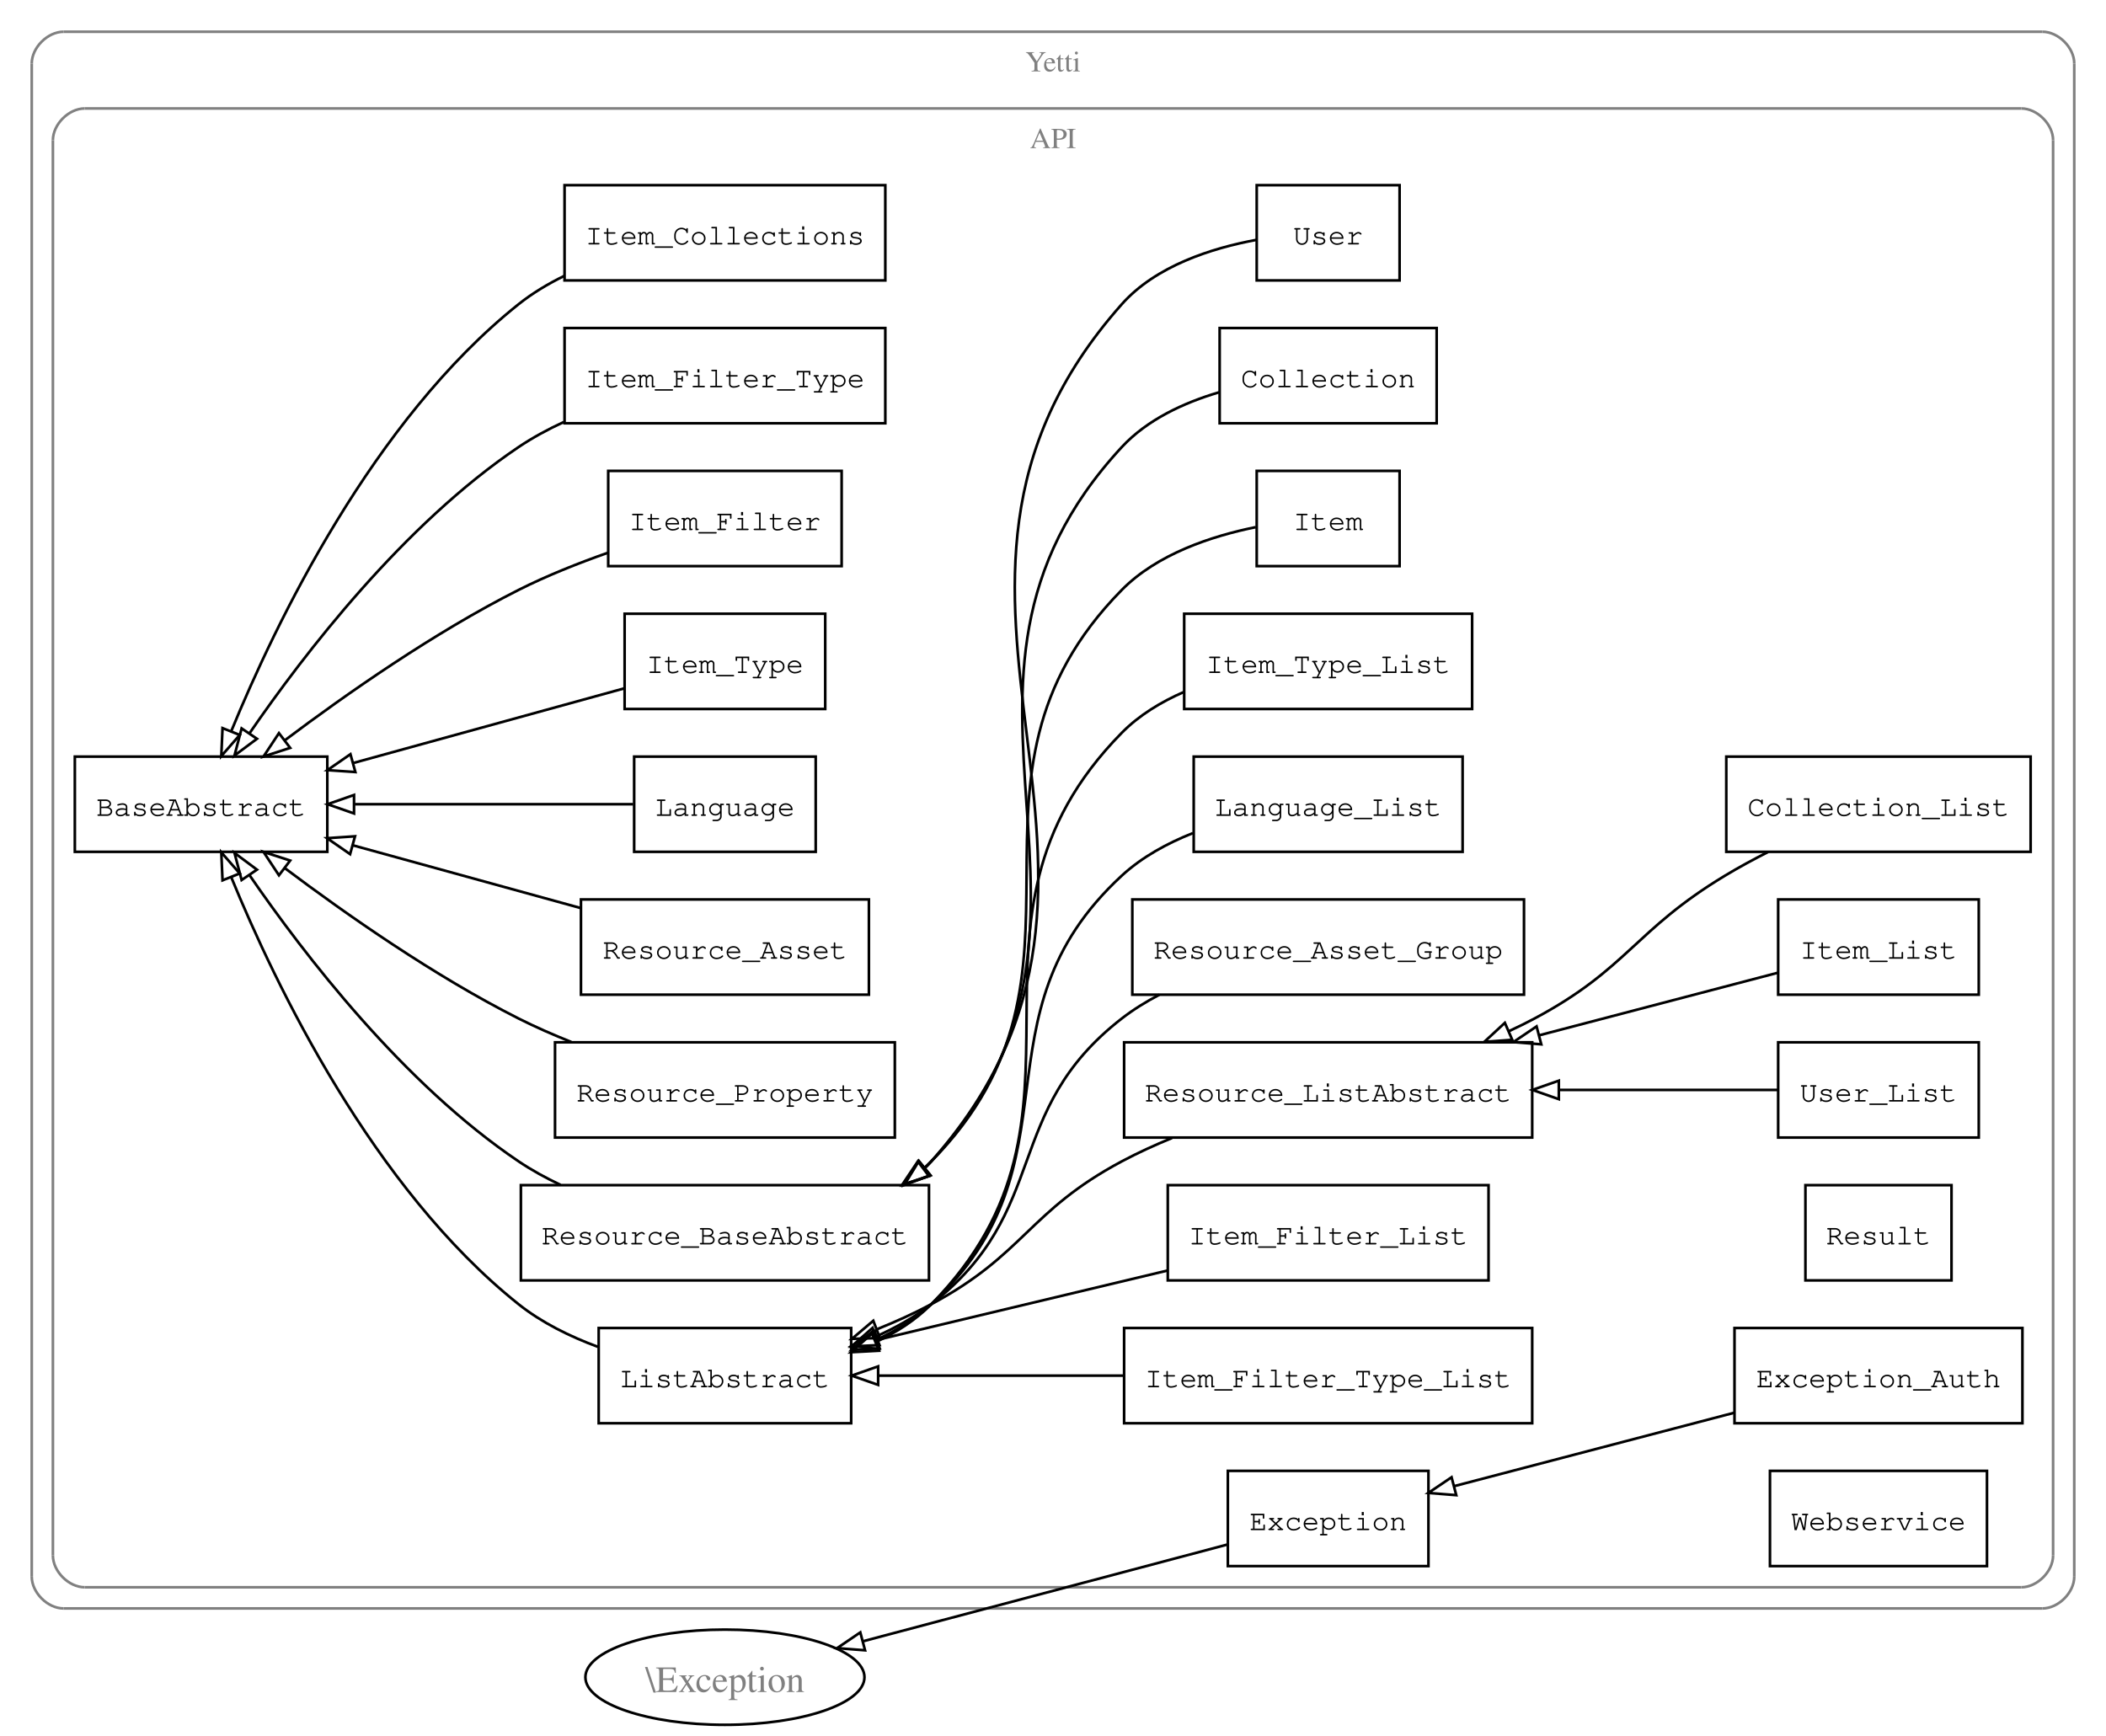
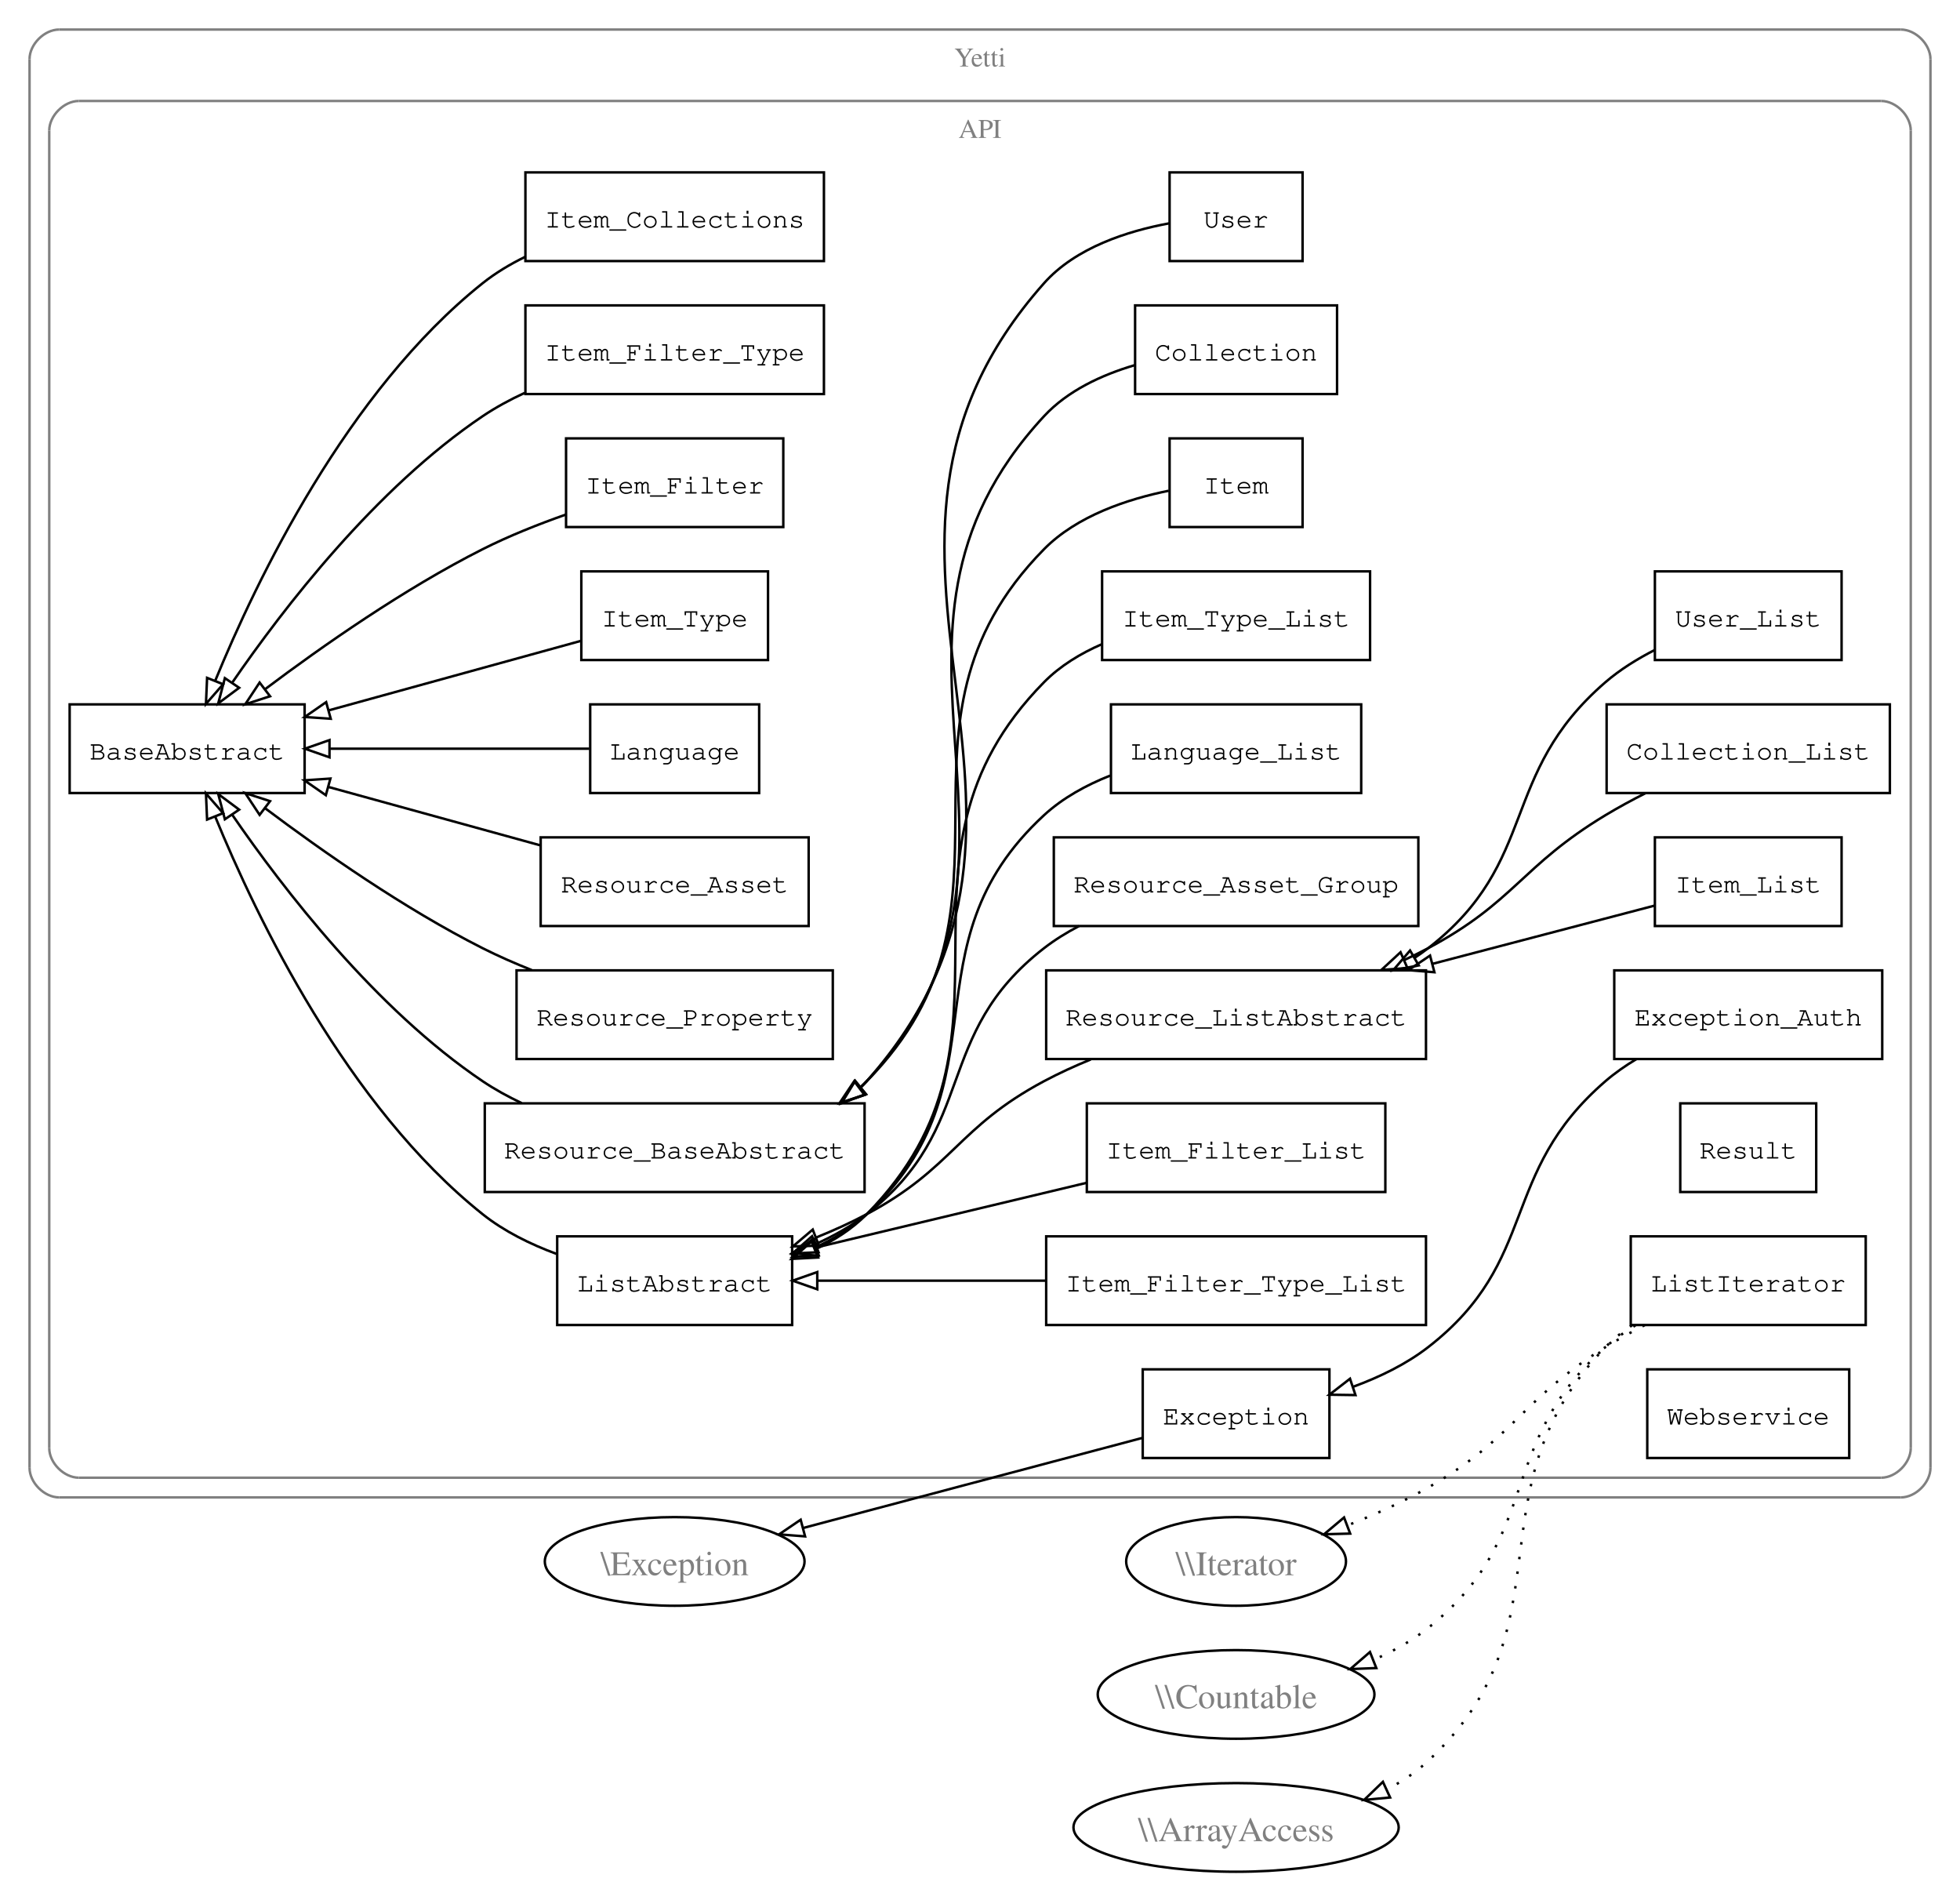
- <svg xmlns="http://www.w3.org/2000/svg" xmlns:xlink="http://www.w3.org/1999/xlink" width="796pt" height="656pt" viewBox="0.00 0.00 796.00 656.00">
-   <g id="graph1" class="graph" transform="scale(1 1) rotate(0) translate(4 652)">
-     <polygon fill="white" stroke="white" points="-4,5 -4,-652 793,-652 793,5 -4,5" />
+ <svg xmlns="http://www.w3.org/2000/svg" xmlns:xlink="http://www.w3.org/1999/xlink" width="796pt" height="764pt" viewBox="0.00 0.00 796.00 764.00">
+   <g id="graph1" class="graph" transform="scale(1 1) rotate(0) translate(4 760)">
+     <polygon fill="white" stroke="white" points="-4,5 -4,-760 793,-760 793,5 -4,5" />
    <g id="graph2" class="cluster">
-       <polyline fill="none" stroke="gray" points="20,-44 768,-44 " />
-       <path fill="none" stroke="gray" d="M768,-44C774,-44 780,-50 780,-56" />
-       <polyline fill="none" stroke="gray" points="780,-56 780,-628 " />
-       <path fill="none" stroke="gray" d="M780,-628C780,-634 774,-640 768,-640" />
-       <polyline fill="none" stroke="gray" points="768,-640 20,-640 " />
-       <path fill="none" stroke="gray" d="M20,-640C14,-640 8,-634 8,-628" />
-       <polyline fill="none" stroke="gray" points="8,-628 8,-56 " />
-       <path fill="none" stroke="gray" d="M8,-56C8,-50 14,-44 20,-44" />
-       <text text-anchor="middle" x="394" y="-625" font-family="Times,serif" font-size="11.00" fill="gray">Yetti</text>
+       <polyline fill="none" stroke="gray" points="20,-152 768,-152 " />
+       <path fill="none" stroke="gray" d="M768,-152C774,-152 780,-158 780,-164" />
+       <polyline fill="none" stroke="gray" points="780,-164 780,-736 " />
+       <path fill="none" stroke="gray" d="M780,-736C780,-742 774,-748 768,-748" />
+       <polyline fill="none" stroke="gray" points="768,-748 20,-748 " />
+       <path fill="none" stroke="gray" d="M20,-748C14,-748 8,-742 8,-736" />
+       <polyline fill="none" stroke="gray" points="8,-736 8,-164 " />
+       <path fill="none" stroke="gray" d="M8,-164C8,-158 14,-152 20,-152" />
+       <text text-anchor="middle" x="394" y="-733" font-family="Times,serif" font-size="11.00" fill="gray">Yetti</text>
    </g>
    <g id="graph3" class="cluster">
-       <polyline fill="none" stroke="gray" points="28,-52 760,-52 " />
-       <path fill="none" stroke="gray" d="M760,-52C766,-52 772,-58 772,-64" />
-       <polyline fill="none" stroke="gray" points="772,-64 772,-599 " />
-       <path fill="none" stroke="gray" d="M772,-599C772,-605 766,-611 760,-611" />
-       <polyline fill="none" stroke="gray" points="760,-611 28,-611 " />
-       <path fill="none" stroke="gray" d="M28,-611C22,-611 16,-605 16,-599" />
-       <polyline fill="none" stroke="gray" points="16,-599 16,-64 " />
-       <path fill="none" stroke="gray" d="M16,-64C16,-58 22,-52 28,-52" />
-       <text text-anchor="middle" x="394" y="-596" font-family="Times,serif" font-size="11.00" fill="gray">API</text>
+       <polyline fill="none" stroke="gray" points="28,-160 760,-160 " />
+       <path fill="none" stroke="gray" d="M760,-160C766,-160 772,-166 772,-172" />
+       <polyline fill="none" stroke="gray" points="772,-172 772,-707 " />
+       <path fill="none" stroke="gray" d="M772,-707C772,-713 766,-719 760,-719" />
+       <polyline fill="none" stroke="gray" points="760,-719 28,-719 " />
+       <path fill="none" stroke="gray" d="M28,-719C22,-719 16,-713 16,-707" />
+       <polyline fill="none" stroke="gray" points="16,-707 16,-172 " />
+       <path fill="none" stroke="gray" d="M16,-172C16,-166 22,-160 28,-160" />
+       <text text-anchor="middle" x="394" y="-704" font-family="Times,serif" font-size="11.00" fill="gray">API</text>
    </g>
    <g id="node3" class="node">
      <a xlink:href="BaseAbstract.inc.html" xlink:title="BaseAbstract" target="_parent">
-         <polygon fill="none" stroke="black" points="119.713,-366 24.287,-366 24.287,-330 119.713,-330 119.713,-366" />
-         <text text-anchor="middle" x="72" y="-343.6" font-family="Courier,monospace" font-size="11.00">BaseAbstract</text>
+         <polygon fill="none" stroke="black" points="119.713,-474 24.287,-474 24.287,-438 119.713,-438 119.713,-474" />
+         <text text-anchor="middle" x="72" y="-451.6" font-family="Courier,monospace" font-size="11.00">BaseAbstract</text>
      </a>
    </g>
    <g id="node4" class="node">
      <a xlink:href="Collection.List.inc.html" xlink:title="Collection_List" target="_parent">
-         <polygon fill="none" stroke="black" points="763.516,-366 648.484,-366 648.484,-330 763.516,-330 763.516,-366" />
-         <text text-anchor="middle" x="706" y="-343.6" font-family="Courier,monospace" font-size="11.00">Collection_List</text>
-       </a>
-     </g>
-     <g id="node23" class="node">
+         <polygon fill="none" stroke="black" points="763.516,-474 648.484,-474 648.484,-438 763.516,-438 763.516,-474" />
+         <text text-anchor="middle" x="706" y="-451.6" font-family="Courier,monospace" font-size="11.00">Collection_List</text>
+       </a>
+     </g>
+     <g id="node24" class="node">
      <a xlink:href="Resource.ListAbstract.inc.html" xlink:title="Resource_ListAbstract" target="_parent">
-         <polygon fill="none" stroke="black" points="575.123,-258 420.877,-258 420.877,-222 575.123,-222 575.123,-258" />
-         <text text-anchor="middle" x="498" y="-235.6" font-family="Courier,monospace" font-size="11.00">Resource_ListAbstract</text>
+         <polygon fill="none" stroke="black" points="575.123,-366 420.877,-366 420.877,-330 575.123,-330 575.123,-366" />
+         <text text-anchor="middle" x="498" y="-343.6" font-family="Courier,monospace" font-size="11.00">Resource_ListAbstract</text>
      </a>
    </g>
    <g id="edge4" class="edge">
-       <path fill="none" stroke="black" d="M664.299,-329.958C658.728,-327.132 653.156,-324.112 648,-321 613.752,-300.334 611.286,-285.838 576,-267 572.907,-265.349 569.692,-263.764 566.409,-262.25" />
-       <polygon fill="none" stroke="black" points="567.581,-258.943 557.014,-258.166 564.79,-265.362 567.581,-258.943" />
+       <path fill="none" stroke="black" d="M664.299,-437.958C658.728,-435.132 653.156,-432.112 648,-429 613.752,-408.334 611.286,-393.838 576,-375 572.907,-373.349 569.692,-371.764 566.409,-370.25" />
+       <polygon fill="none" stroke="black" points="567.581,-366.943 557.014,-366.166 564.79,-373.362 567.581,-366.943" />
    </g>
    <g id="node5" class="node">
      <a xlink:href="Collection.inc.html" xlink:title="Collection" target="_parent">
-         <polygon fill="none" stroke="black" points="539.011,-528 456.989,-528 456.989,-492 539.011,-492 539.011,-528" />
-         <text text-anchor="middle" x="498" y="-505.6" font-family="Courier,monospace" font-size="11.00">Collection</text>
-       </a>
-     </g>
-     <g id="node22" class="node">
+         <polygon fill="none" stroke="black" points="539.011,-636 456.989,-636 456.989,-600 539.011,-600 539.011,-636" />
+         <text text-anchor="middle" x="498" y="-613.6" font-family="Courier,monospace" font-size="11.00">Collection</text>
+       </a>
+     </g>
+     <g id="node23" class="node">
      <a xlink:href="Resource.BaseAbstract.inc.html" xlink:title="Resource_BaseAbstract" target="_parent">
-         <polygon fill="none" stroke="black" points="347.123,-204 192.877,-204 192.877,-168 347.123,-168 347.123,-204" />
-         <text text-anchor="middle" x="270" y="-181.6" font-family="Courier,monospace" font-size="11.00">Resource_BaseAbstract</text>
+         <polygon fill="none" stroke="black" points="347.123,-312 192.877,-312 192.877,-276 347.123,-276 347.123,-312" />
+         <text text-anchor="middle" x="270" y="-289.6" font-family="Courier,monospace" font-size="11.00">Resource_BaseAbstract</text>
      </a>
    </g>
    <g id="edge6" class="edge">
-       <path fill="none" stroke="black" d="M456.792,-503.719C443.481,-499.787 429.626,-493.393 420,-483 335.611,-391.882 432.389,-304.118 348,-213 347.23,-212.169 346.433,-211.363 345.611,-210.582" />
-       <polygon fill="none" stroke="black" points="347.616,-207.703 337.616,-204.201 343.249,-213.174 347.616,-207.703" />
+       <path fill="none" stroke="black" d="M456.792,-611.719C443.481,-607.787 429.626,-601.393 420,-591 335.611,-499.882 432.389,-412.118 348,-321 347.23,-320.169 346.433,-319.363 345.611,-318.582" />
+       <polygon fill="none" stroke="black" points="347.616,-315.703 337.616,-312.201 343.249,-321.174 347.616,-315.703" />
    </g>
    <g id="node6" class="node">
      <a xlink:href="Exception.Auth.inc.html" xlink:title="Exception_Auth" target="_parent">
-         <polygon fill="none" stroke="black" points="760.416,-150 651.584,-150 651.584,-114 760.416,-114 760.416,-150" />
-         <text text-anchor="middle" x="706" y="-127.6" font-family="Courier,monospace" font-size="11.00">Exception_Auth</text>
+         <polygon fill="none" stroke="black" points="760.416,-366 651.584,-366 651.584,-330 760.416,-330 760.416,-366" />
+         <text text-anchor="middle" x="706" y="-343.6" font-family="Courier,monospace" font-size="11.00">Exception_Auth</text>
      </a>
    </g>
    <g id="node7" class="node">
      <a xlink:href="Exception.inc.html" xlink:title="Exception" target="_parent">
-         <polygon fill="none" stroke="black" points="535.911,-96 460.089,-96 460.089,-60 535.911,-60 535.911,-96" />
-         <text text-anchor="middle" x="498" y="-73.6" font-family="Courier,monospace" font-size="11.00">Exception</text>
+         <polygon fill="none" stroke="black" points="535.911,-204 460.089,-204 460.089,-168 535.911,-168 535.911,-204" />
+         <text text-anchor="middle" x="498" y="-181.6" font-family="Courier,monospace" font-size="11.00">Exception</text>
      </a>
    </g>
    <g id="edge8" class="edge">
-       <path fill="none" stroke="black" d="M651.682,-118.023C618.873,-109.423 577.22,-98.504 545.711,-90.245" />
-       <polygon fill="none" stroke="black" points="546.421,-86.813 535.861,-87.662 544.646,-93.584 546.421,-86.813" />
-     </g>
-     <g id="node33" class="node">
-       <ellipse fill="none" stroke="black" cx="270" cy="-18" rx="52.742" ry="18" />
-       <text text-anchor="middle" x="270" y="-12.4" font-family="Times,serif" font-size="14.00" fill="gray">\Exception</text>
+       <path fill="none" stroke="black" d="M660.554,-329.95C656.093,-327.275 651.811,-324.293 648,-321 604.348,-283.284 621.573,-248.371 576,-213 567.089,-206.084 556.272,-200.858 545.597,-196.94" />
+       <polygon fill="none" stroke="black" points="546.486,-193.547 535.892,-193.699 544.268,-200.186 546.486,-193.547" />
+     </g>
+     <g id="node34" class="node">
+       <ellipse fill="none" stroke="black" cx="270" cy="-126" rx="52.742" ry="18" />
+       <text text-anchor="middle" x="270" y="-120.4" font-family="Times,serif" font-size="14.00" fill="gray">\Exception</text>
    </g>
    <g id="edge10" class="edge">
-       <path fill="none" stroke="black" d="M460.186,-68.226C422.669,-58.266 364.179,-42.738 322.166,-31.584" />
-       <polygon fill="none" stroke="black" points="322.962,-28.174 312.398,-28.991 321.166,-34.94 322.962,-28.174" />
+       <path fill="none" stroke="black" d="M460.186,-176.226C422.669,-166.266 364.179,-150.738 322.166,-139.584" />
+       <polygon fill="none" stroke="black" points="322.962,-136.174 312.398,-136.991 321.166,-142.94 322.962,-136.174" />
    </g>
    <g id="node8" class="node">
      <a xlink:href="Item.Collections.inc.html" xlink:title="Item_Collections" target="_parent">
-         <polygon fill="none" stroke="black" points="330.618,-582 209.382,-582 209.382,-546 330.618,-546 330.618,-582" />
-         <text text-anchor="middle" x="270" y="-559.6" font-family="Courier,monospace" font-size="11.00">Item_Collections</text>
+         <polygon fill="none" stroke="black" points="330.618,-690 209.382,-690 209.382,-654 330.618,-654 330.618,-690" />
+         <text text-anchor="middle" x="270" y="-667.6" font-family="Courier,monospace" font-size="11.00">Item_Collections</text>
      </a>
    </g>
    <g id="edge12" class="edge">
-       <path fill="none" stroke="black" d="M209.243,-547.695C203.096,-544.687 197.206,-541.151 192,-537 136.962,-493.121 100.142,-416.436 83.379,-375.535" />
-       <polygon fill="none" stroke="black" points="86.603,-374.173 79.642,-366.186 80.103,-376.771 86.603,-374.173" />
+       <path fill="none" stroke="black" d="M209.243,-655.695C203.096,-652.687 197.206,-649.151 192,-645 136.962,-601.121 100.142,-524.436 83.379,-483.535" />
+       <polygon fill="none" stroke="black" points="86.603,-482.173 79.642,-474.186 80.103,-484.771 86.603,-482.173" />
    </g>
    <g id="node9" class="node">
      <a xlink:href="Item.Filter.List.inc.html" xlink:title="Item_Filter_List" target="_parent">
-         <polygon fill="none" stroke="black" points="558.618,-204 437.382,-204 437.382,-168 558.618,-168 558.618,-204" />
-         <text text-anchor="middle" x="498" y="-181.6" font-family="Courier,monospace" font-size="11.00">Item_Filter_List</text>
+         <polygon fill="none" stroke="black" points="558.618,-312 437.382,-312 437.382,-276 558.618,-276 558.618,-312" />
+         <text text-anchor="middle" x="498" y="-289.6" font-family="Courier,monospace" font-size="11.00">Item_Filter_List</text>
      </a>
    </g>
    <g id="node19" class="node">
      <a xlink:href="ListAbstract.inc.html" xlink:title="ListAbstract" target="_parent">
-         <polygon fill="none" stroke="black" points="317.713,-150 222.287,-150 222.287,-114 317.713,-114 317.713,-150" />
-         <text text-anchor="middle" x="270" y="-127.6" font-family="Courier,monospace" font-size="11.00">ListAbstract</text>
+         <polygon fill="none" stroke="black" points="317.713,-258 222.287,-258 222.287,-222 317.713,-222 317.713,-258" />
+         <text text-anchor="middle" x="270" y="-235.6" font-family="Courier,monospace" font-size="11.00">ListAbstract</text>
      </a>
    </g>
    <g id="edge14" class="edge">
-       <path fill="none" stroke="black" d="M437.326,-171.742C403.43,-163.643 361.229,-153.559 327.817,-145.576" />
-       <polygon fill="none" stroke="black" points="328.289,-142.09 317.749,-143.17 326.662,-148.898 328.289,-142.09" />
+       <path fill="none" stroke="black" d="M437.326,-279.742C403.43,-271.643 361.229,-261.559 327.817,-253.576" />
+       <polygon fill="none" stroke="black" points="328.289,-250.09 317.749,-251.17 326.662,-256.898 328.289,-250.09" />
    </g>
    <g id="node10" class="node">
      <a xlink:href="Item.Filter.Type.List.inc.html" xlink:title="Item_Filter_Type_List" target="_parent">
-         <polygon fill="none" stroke="black" points="575.123,-150 420.877,-150 420.877,-114 575.123,-114 575.123,-150" />
-         <text text-anchor="middle" x="498" y="-127.6" font-family="Courier,monospace" font-size="11.00">Item_Filter_Type_List</text>
+         <polygon fill="none" stroke="black" points="575.123,-258 420.877,-258 420.877,-222 575.123,-222 575.123,-258" />
+         <text text-anchor="middle" x="498" y="-235.6" font-family="Courier,monospace" font-size="11.00">Item_Filter_Type_List</text>
      </a>
    </g>
    <g id="edge16" class="edge">
-       <path fill="none" stroke="black" d="M420.802,-132C390.443,-132 356.107,-132 327.973,-132" />
-       <polygon fill="none" stroke="black" points="327.908,-128.5 317.908,-132 327.908,-135.5 327.908,-128.5" />
+       <path fill="none" stroke="black" d="M420.802,-240C390.443,-240 356.107,-240 327.973,-240" />
+       <polygon fill="none" stroke="black" points="327.908,-236.5 317.908,-240 327.908,-243.5 327.908,-236.5" />
    </g>
    <g id="node11" class="node">
      <a xlink:href="Item.Filter.Type.inc.html" xlink:title="Item_Filter_Type" target="_parent">
-         <polygon fill="none" stroke="black" points="330.618,-528 209.382,-528 209.382,-492 330.618,-492 330.618,-528" />
-         <text text-anchor="middle" x="270" y="-505.6" font-family="Courier,monospace" font-size="11.00">Item_Filter_Type</text>
+         <polygon fill="none" stroke="black" points="330.618,-636 209.382,-636 209.382,-600 330.618,-600 330.618,-636" />
+         <text text-anchor="middle" x="270" y="-613.6" font-family="Courier,monospace" font-size="11.00">Item_Filter_Type</text>
      </a>
    </g>
    <g id="edge18" class="edge">
-       <path fill="none" stroke="black" d="M209.076,-492.468C203.095,-489.705 197.287,-486.561 192,-483 148.604,-453.769 111.06,-405.01 90.282,-374.781" />
-       <polygon fill="none" stroke="black" points="93.126,-372.738 84.63,-366.408 87.324,-376.655 93.126,-372.738" />
+       <path fill="none" stroke="black" d="M209.076,-600.468C203.095,-597.705 197.287,-594.561 192,-591 148.604,-561.769 111.06,-513.01 90.282,-482.781" />
+       <polygon fill="none" stroke="black" points="93.126,-480.738 84.63,-474.408 87.324,-484.655 93.126,-480.738" />
    </g>
    <g id="node12" class="node">
      <a xlink:href="Item.Filter.inc.html" xlink:title="Item_Filter" target="_parent">
-         <polygon fill="none" stroke="black" points="314.113,-474 225.887,-474 225.887,-438 314.113,-438 314.113,-474" />
-         <text text-anchor="middle" x="270" y="-451.6" font-family="Courier,monospace" font-size="11.00">Item_Filter</text>
+         <polygon fill="none" stroke="black" points="314.113,-582 225.887,-582 225.887,-546 314.113,-546 314.113,-582" />
+         <text text-anchor="middle" x="270" y="-559.6" font-family="Courier,monospace" font-size="11.00">Item_Filter</text>
      </a>
    </g>
    <g id="edge20" class="edge">
-       <path fill="none" stroke="black" d="M225.816,-443.075C214.565,-439.112 202.623,-434.362 192,-429 160.207,-412.953 126.937,-389.673 103.685,-372.184" />
-       <polygon fill="none" stroke="black" points="105.67,-369.297 95.593,-366.027 101.432,-374.868 105.67,-369.297" />
+       <path fill="none" stroke="black" d="M225.816,-551.075C214.565,-547.112 202.623,-542.362 192,-537 160.207,-520.953 126.937,-497.673 103.685,-480.184" />
+       <polygon fill="none" stroke="black" points="105.67,-477.297 95.593,-474.027 101.432,-482.868 105.67,-477.297" />
    </g>
    <g id="node13" class="node">
      <a xlink:href="Item.List.inc.html" xlink:title="Item_List" target="_parent">
-         <polygon fill="none" stroke="black" points="743.911,-312 668.089,-312 668.089,-276 743.911,-276 743.911,-312" />
-         <text text-anchor="middle" x="706" y="-289.6" font-family="Courier,monospace" font-size="11.00">Item_List</text>
+         <polygon fill="none" stroke="black" points="743.911,-420 668.089,-420 668.089,-384 743.911,-384 743.911,-420" />
+         <text text-anchor="middle" x="706" y="-397.6" font-family="Courier,monospace" font-size="11.00">Item_List</text>
      </a>
    </g>
    <g id="edge22" class="edge">
-       <path fill="none" stroke="black" d="M668.171,-284.346C643.109,-277.776 608.982,-268.83 577.943,-260.694" />
-       <polygon fill="none" stroke="black" points="578.55,-257.235 567.989,-258.084 576.775,-264.006 578.55,-257.235" />
+       <path fill="none" stroke="black" d="M668.171,-392.346C643.109,-385.776 608.982,-376.83 577.943,-368.694" />
+       <polygon fill="none" stroke="black" points="578.55,-365.235 567.989,-366.084 576.775,-372.006 578.55,-365.235" />
    </g>
    <g id="node14" class="node">
      <a xlink:href="Item.Type.List.inc.html" xlink:title="Item_Type_List" target="_parent">
-         <polygon fill="none" stroke="black" points="552.416,-420 443.584,-420 443.584,-384 552.416,-384 552.416,-420" />
-         <text text-anchor="middle" x="498" y="-397.6" font-family="Courier,monospace" font-size="11.00">Item_Type_List</text>
+         <polygon fill="none" stroke="black" points="552.416,-528 443.584,-528 443.584,-492 552.416,-492 552.416,-528" />
+         <text text-anchor="middle" x="498" y="-505.6" font-family="Courier,monospace" font-size="11.00">Item_Type_List</text>
      </a>
    </g>
    <g id="edge24" class="edge">
-       <path fill="none" stroke="black" d="M443.555,-390.468C434.855,-386.684 426.56,-381.662 420,-375 349.003,-302.893 418.997,-231.107 348,-159 342.071,-152.978 334.724,-148.297 326.941,-144.658" />
-       <polygon fill="none" stroke="black" points="328.244,-141.409 317.664,-140.847 325.585,-147.884 328.244,-141.409" />
+       <path fill="none" stroke="black" d="M443.555,-498.468C434.855,-494.684 426.56,-489.662 420,-483 349.003,-410.893 418.997,-339.107 348,-267 342.071,-260.978 334.724,-256.297 326.941,-252.658" />
+       <polygon fill="none" stroke="black" points="328.244,-249.409 317.664,-248.847 325.585,-255.884 328.244,-249.409" />
    </g>
    <g id="node15" class="node">
      <a xlink:href="Item.Type.inc.html" xlink:title="Item_Type" target="_parent">
-         <polygon fill="none" stroke="black" points="307.911,-420 232.089,-420 232.089,-384 307.911,-384 307.911,-420" />
-         <text text-anchor="middle" x="270" y="-397.6" font-family="Courier,monospace" font-size="11.00">Item_Type</text>
+         <polygon fill="none" stroke="black" points="307.911,-528 232.089,-528 232.089,-492 307.911,-492 307.911,-528" />
+         <text text-anchor="middle" x="270" y="-505.6" font-family="Courier,monospace" font-size="11.00">Item_Type</text>
      </a>
    </g>
    <g id="edge26" class="edge">
-       <path fill="none" stroke="black" d="M232.134,-391.843C203.292,-383.897 162.687,-372.71 129.713,-363.625" />
-       <polygon fill="none" stroke="black" points="130.317,-360.161 119.746,-360.879 128.458,-366.91 130.317,-360.161" />
+       <path fill="none" stroke="black" d="M232.134,-499.843C203.292,-491.897 162.687,-480.71 129.713,-471.625" />
+       <polygon fill="none" stroke="black" points="130.317,-468.161 119.746,-468.879 128.458,-474.91 130.317,-468.161" />
    </g>
    <g id="node16" class="node">
      <a xlink:href="Item.inc.html" xlink:title="Item" target="_parent">
-         <polygon fill="none" stroke="black" points="525,-474 471,-474 471,-438 525,-438 525,-474" />
-         <text text-anchor="middle" x="498" y="-451.6" font-family="Courier,monospace" font-size="11.00">Item</text>
+         <polygon fill="none" stroke="black" points="525,-582 471,-582 471,-546 525,-546 525,-582" />
+         <text text-anchor="middle" x="498" y="-559.6" font-family="Courier,monospace" font-size="11.00">Item</text>
      </a>
    </g>
    <g id="edge28" class="edge">
-       <path fill="none" stroke="black" d="M470.648,-452.739C454.097,-449.39 433.418,-442.627 420,-429 349.003,-356.893 418.997,-285.107 348,-213 347.078,-212.063 346.121,-211.159 345.133,-210.286" />
-       <polygon fill="none" stroke="black" points="347.121,-207.401 337.025,-204.187 342.913,-212.995 347.121,-207.401" />
+       <path fill="none" stroke="black" d="M470.648,-560.739C454.097,-557.39 433.418,-550.627 420,-537 349.003,-464.893 418.997,-393.107 348,-321 347.078,-320.063 346.121,-319.159 345.133,-318.286" />
+       <polygon fill="none" stroke="black" points="347.121,-315.401 337.025,-312.187 342.913,-320.995 347.121,-315.401" />
    </g>
    <g id="node17" class="node">
      <a xlink:href="Language.List.inc.html" xlink:title="Language_List" target="_parent">
-         <polygon fill="none" stroke="black" points="548.814,-366 447.186,-366 447.186,-330 548.814,-330 548.814,-366" />
-         <text text-anchor="middle" x="498" y="-343.6" font-family="Courier,monospace" font-size="11.00">Language_List</text>
+         <polygon fill="none" stroke="black" points="548.814,-474 447.186,-474 447.186,-438 548.814,-438 548.814,-474" />
+         <text text-anchor="middle" x="498" y="-451.6" font-family="Courier,monospace" font-size="11.00">Language_List</text>
      </a>
    </g>
    <g id="edge30" class="edge">
-       <path fill="none" stroke="black" d="M446.867,-337.081C437.13,-333.218 427.602,-328.01 420,-321 362.077,-267.587 405.923,-212.413 348,-159 342.069,-153.531 334.966,-149.158 327.505,-145.666" />
-       <polygon fill="none" stroke="black" points="328.505,-142.291 317.926,-141.696 325.825,-148.758 328.505,-142.291" />
+       <path fill="none" stroke="black" d="M446.867,-445.081C437.13,-441.218 427.602,-436.01 420,-429 362.077,-375.587 405.923,-320.413 348,-267 342.069,-261.531 334.966,-257.158 327.505,-253.666" />
+       <polygon fill="none" stroke="black" points="328.505,-250.291 317.926,-249.696 325.825,-256.758 328.505,-250.291" />
    </g>
    <g id="node18" class="node">
      <a xlink:href="Language.inc.html" xlink:title="Language" target="_parent">
-         <polygon fill="none" stroke="black" points="304.309,-366 235.691,-366 235.691,-330 304.309,-330 304.309,-366" />
-         <text text-anchor="middle" x="270" y="-343.6" font-family="Courier,monospace" font-size="11.00">Language</text>
+         <polygon fill="none" stroke="black" points="304.309,-474 235.691,-474 235.691,-438 304.309,-438 304.309,-474" />
+         <text text-anchor="middle" x="270" y="-451.6" font-family="Courier,monospace" font-size="11.00">Language</text>
      </a>
    </g>
    <g id="edge32" class="edge">
-       <path fill="none" stroke="black" d="M235.306,-348C206.442,-348 164.252,-348 130.121,-348" />
-       <polygon fill="none" stroke="black" points="129.812,-344.5 119.812,-348 129.812,-351.5 129.812,-344.5" />
+       <path fill="none" stroke="black" d="M235.306,-456C206.442,-456 164.252,-456 130.121,-456" />
+       <polygon fill="none" stroke="black" points="129.812,-452.5 119.812,-456 129.812,-459.5 129.812,-452.5" />
    </g>
    <g id="edge34" class="edge">
-       <path fill="none" stroke="black" d="M222.022,-142.868C211.433,-146.782 200.751,-152.024 192,-159 136.962,-202.879 100.142,-279.564 83.379,-320.465" />
-       <polygon fill="none" stroke="black" points="80.103,-319.229 79.642,-329.814 86.603,-321.827 80.103,-319.229" />
+       <path fill="none" stroke="black" d="M222.022,-250.868C211.433,-254.782 200.751,-260.024 192,-267 136.962,-310.879 100.142,-387.564 83.379,-428.465" />
+       <polygon fill="none" stroke="black" points="80.103,-427.229 79.642,-437.814 86.603,-429.827 80.103,-427.229" />
    </g>
    <g id="node20" class="node">
+       <a xlink:href="ListIterator.inc.html" xlink:title="ListIterator" target="_parent">
+         <polygon fill="none" stroke="black" points="753.713,-258 658.287,-258 658.287,-222 753.713,-222 753.713,-258" />
+         <text text-anchor="middle" x="706" y="-235.6" font-family="Courier,monospace" font-size="11.00">ListIterator</text>
+       </a>
+     </g>
+     <g id="node55" class="node">
+       <ellipse fill="none" stroke="black" cx="498" cy="-126" rx="44.635" ry="18" />
+       <text text-anchor="middle" x="498" y="-120.4" font-family="Times,serif" font-size="14.00" fill="gray">\\Iterator</text>
+     </g>
+     <g id="edge50" class="edge">
+       <path fill="none" stroke="black" stroke-dasharray="1,5" d="M663.92,-221.927C658.462,-219.126 653.022,-216.121 648,-213 613.334,-191.458 611.407,-176.3 576,-156 565.796,-150.15 554.23,-144.97 543.222,-140.631" />
+       <polygon fill="none" stroke="black" points="544.331,-137.308 533.74,-137.038 541.851,-143.854 544.331,-137.308" />
+     </g>
+     <g id="node57" class="node">
+       <ellipse fill="none" stroke="black" cx="498" cy="-72" rx="56.192" ry="18" />
+       <text text-anchor="middle" x="498" y="-66.4" font-family="Times,serif" font-size="14.00" fill="gray">\\Countable</text>
+     </g>
+     <g id="edge52" class="edge">
+       <path fill="none" stroke="black" stroke-dasharray="1,5" d="M660.182,-221.868C655.841,-219.22 651.688,-216.267 648,-213 603.143,-173.264 622.883,-136.324 576,-99 569.388,-93.736 561.677,-89.46 553.737,-85.996" />
+       <polygon fill="none" stroke="black" points="554.95,-82.712 544.364,-82.293 552.378,-89.222 554.95,-82.712" />
+     </g>
+     <g id="node59" class="node">
+       <ellipse fill="none" stroke="black" cx="498" cy="-18" rx="66.044" ry="18" />
+       <text text-anchor="middle" x="498" y="-12.4" font-family="Times,serif" font-size="14.00" fill="gray">\\ArrayAccess</text>
+     </g>
+     <g id="edge54" class="edge">
+       <path fill="none" stroke="black" stroke-dasharray="1,5" d="M658.788,-221.886C654.868,-219.265 651.19,-216.312 648,-213 591.645,-154.492 635.351,-100.467 576,-45 571.063,-40.386 565.292,-36.554 559.17,-33.373" />
+       <polygon fill="none" stroke="black" points="560.552,-30.156 550.004,-29.162 557.63,-36.517 560.552,-30.156" />
+     </g>
+     <g id="node21" class="node">
      <a xlink:href="Resource.Asset.Group.inc.html" xlink:title="Resource_Asset_Group" target="_parent">
-         <polygon fill="none" stroke="black" points="572.021,-312 423.979,-312 423.979,-276 572.021,-276 572.021,-312" />
-         <text text-anchor="middle" x="498" y="-289.6" font-family="Courier,monospace" font-size="11.00">Resource_Asset_Group</text>
+         <polygon fill="none" stroke="black" points="572.021,-420 423.979,-420 423.979,-384 572.021,-384 572.021,-420" />
+         <text text-anchor="middle" x="498" y="-397.6" font-family="Courier,monospace" font-size="11.00">Resource_Asset_Group</text>
      </a>
    </g>
    <g id="edge36" class="edge">
-       <path fill="none" stroke="black" d="M434.225,-275.991C429.186,-273.369 424.364,-270.387 420,-267 374.427,-231.629 393.573,-194.371 348,-159 341.784,-154.175 334.64,-150.173 327.264,-146.864" />
-       <polygon fill="none" stroke="black" points="328.43,-143.56 317.849,-143.033 325.792,-150.044 328.43,-143.56" />
-     </g>
-     <g id="node21" class="node">
+       <path fill="none" stroke="black" d="M434.225,-383.991C429.186,-381.369 424.364,-378.387 420,-375 374.427,-339.629 393.573,-302.371 348,-267 341.784,-262.175 334.64,-258.173 327.264,-254.864" />
+       <polygon fill="none" stroke="black" points="328.43,-251.56 317.849,-251.033 325.792,-258.044 328.43,-251.56" />
+     </g>
+     <g id="node22" class="node">
      <a xlink:href="Resource.Asset.inc.html" xlink:title="Resource_Asset" target="_parent">
-         <polygon fill="none" stroke="black" points="324.416,-312 215.584,-312 215.584,-276 324.416,-276 324.416,-312" />
-         <text text-anchor="middle" x="270" y="-289.6" font-family="Courier,monospace" font-size="11.00">Resource_Asset</text>
+         <polygon fill="none" stroke="black" points="324.416,-420 215.584,-420 215.584,-384 324.416,-384 324.416,-420" />
+         <text text-anchor="middle" x="270" y="-397.6" font-family="Courier,monospace" font-size="11.00">Resource_Asset</text>
      </a>
    </g>
    <g id="edge38" class="edge">
-       <path fill="none" stroke="black" d="M215.701,-308.684C188.947,-316.056 156.535,-324.985 129.368,-332.47" />
-       <polygon fill="none" stroke="black" points="128.327,-329.126 119.616,-335.157 130.186,-335.875 128.327,-329.126" />
+       <path fill="none" stroke="black" d="M215.701,-416.684C188.947,-424.056 156.535,-432.985 129.368,-440.47" />
+       <polygon fill="none" stroke="black" points="128.327,-437.126 119.616,-443.157 130.186,-443.875 128.327,-437.126" />
    </g>
    <g id="edge40" class="edge">
-       <path fill="none" stroke="black" d="M207.883,-204.09C202.323,-206.716 196.935,-209.676 192,-213 148.604,-242.231 111.06,-290.99 90.282,-321.219" />
-       <polygon fill="none" stroke="black" points="87.324,-319.345 84.63,-329.592 93.126,-323.262 87.324,-319.345" />
+       <path fill="none" stroke="black" d="M207.883,-312.09C202.323,-314.716 196.935,-317.676 192,-321 148.604,-350.231 111.06,-398.99 90.282,-429.219" />
+       <polygon fill="none" stroke="black" points="87.324,-427.345 84.63,-437.592 93.126,-431.262 87.324,-427.345" />
    </g>
    <g id="edge42" class="edge">
-       <path fill="none" stroke="black" d="M438.986,-221.834C432.454,-219.153 425.998,-216.202 420,-213 384.714,-194.162 383.286,-177.838 348,-159 341.556,-155.56 334.585,-152.41 327.559,-149.574" />
-       <polygon fill="none" stroke="black" points="328.58,-146.217 317.99,-145.902 326.072,-152.752 328.58,-146.217" />
-     </g>
-     <g id="node24" class="node">
+       <path fill="none" stroke="black" d="M438.986,-329.834C432.454,-327.153 425.998,-324.202 420,-321 384.714,-302.162 383.286,-285.838 348,-267 341.556,-263.56 334.585,-260.41 327.559,-257.574" />
+       <polygon fill="none" stroke="black" points="328.58,-254.217 317.99,-253.902 326.072,-260.752 328.58,-254.217" />
+     </g>
+     <g id="node25" class="node">
      <a xlink:href="Resource.Property.inc.html" xlink:title="Resource_Property" target="_parent">
-         <polygon fill="none" stroke="black" points="334.218,-258 205.782,-258 205.782,-222 334.218,-222 334.218,-258" />
-         <text text-anchor="middle" x="270" y="-235.6" font-family="Courier,monospace" font-size="11.00">Resource_Property</text>
+         <polygon fill="none" stroke="black" points="334.218,-366 205.782,-366 205.782,-330 334.218,-330 334.218,-366" />
+         <text text-anchor="middle" x="270" y="-343.6" font-family="Courier,monospace" font-size="11.00">Resource_Property</text>
      </a>
    </g>
    <g id="edge44" class="edge">
-       <path fill="none" stroke="black" d="M211.948,-258.112C205.114,-260.833 198.323,-263.808 192,-267 160.207,-283.047 126.937,-306.327 103.685,-323.816" />
-       <polygon fill="none" stroke="black" points="101.432,-321.132 95.593,-329.973 105.67,-326.703 101.432,-321.132" />
-     </g>
-     <g id="node25" class="node">
+       <path fill="none" stroke="black" d="M211.948,-366.112C205.114,-368.833 198.323,-371.808 192,-375 160.207,-391.047 126.937,-414.327 103.685,-431.816" />
+       <polygon fill="none" stroke="black" points="101.432,-429.132 95.593,-437.973 105.67,-434.703 101.432,-429.132" />
+     </g>
+     <g id="node26" class="node">
      <a xlink:href="Result.inc.html" xlink:title="Result" target="_parent">
-         <polygon fill="none" stroke="black" points="733.608,-204 678.392,-204 678.392,-168 733.608,-168 733.608,-204" />
-         <text text-anchor="middle" x="706" y="-181.6" font-family="Courier,monospace" font-size="11.00">Result</text>
-       </a>
-     </g>
-     <g id="node26" class="node">
+         <polygon fill="none" stroke="black" points="733.608,-312 678.392,-312 678.392,-276 733.608,-276 733.608,-312" />
+         <text text-anchor="middle" x="706" y="-289.6" font-family="Courier,monospace" font-size="11.00">Result</text>
+       </a>
+     </g>
+     <g id="node27" class="node">
      <a xlink:href="User.List.inc.html" xlink:title="User_List" target="_parent">
-         <polygon fill="none" stroke="black" points="743.911,-258 668.089,-258 668.089,-222 743.911,-222 743.911,-258" />
-         <text text-anchor="middle" x="706" y="-235.6" font-family="Courier,monospace" font-size="11.00">User_List</text>
+         <polygon fill="none" stroke="black" points="743.911,-528 668.089,-528 668.089,-492 743.911,-492 743.911,-528" />
+         <text text-anchor="middle" x="706" y="-505.6" font-family="Courier,monospace" font-size="11.00">User_List</text>
      </a>
    </g>
    <g id="edge46" class="edge">
-       <path fill="none" stroke="black" d="M668.171,-240C645.086,-240 614.309,-240 585.339,-240" />
-       <polygon fill="none" stroke="black" points="585.183,-236.5 575.183,-240 585.183,-243.5 585.183,-236.5" />
-     </g>
-     <g id="node27" class="node">
+       <path fill="none" stroke="black" d="M668.236,-496.194C661.084,-492.545 653.966,-488.154 648,-483 604.348,-445.284 621.573,-410.371 576,-375 574.227,-373.624 572.378,-372.315 570.471,-371.069" />
+       <polygon fill="none" stroke="black" points="572.179,-368.014 561.775,-366.009 568.658,-374.064 572.179,-368.014" />
+     </g>
+     <g id="node28" class="node">
      <a xlink:href="User.inc.html" xlink:title="User" target="_parent">
-         <polygon fill="none" stroke="black" points="525,-582 471,-582 471,-546 525,-546 525,-582" />
-         <text text-anchor="middle" x="498" y="-559.6" font-family="Courier,monospace" font-size="11.00">User</text>
+         <polygon fill="none" stroke="black" points="525,-690 471,-690 471,-654 525,-654 525,-690" />
+         <text text-anchor="middle" x="498" y="-667.6" font-family="Courier,monospace" font-size="11.00">User</text>
      </a>
    </g>
    <g id="edge48" class="edge">
-       <path fill="none" stroke="black" d="M470.907,-561.329C454.032,-558.224 432.886,-551.512 420,-537 322.057,-426.695 445.943,-323.305 348,-213 347.248,-212.153 346.467,-211.332 345.661,-210.537" />
-       <polygon fill="none" stroke="black" points="347.725,-207.703 337.778,-204.054 343.279,-213.109 347.725,-207.703" />
-     </g>
-     <g id="node28" class="node">
+       <path fill="none" stroke="black" d="M470.907,-669.329C454.032,-666.224 432.886,-659.512 420,-645 322.057,-534.695 445.943,-431.305 348,-321 347.248,-320.153 346.467,-319.332 345.661,-318.537" />
+       <polygon fill="none" stroke="black" points="347.725,-315.703 337.778,-312.054 343.279,-321.109 347.725,-315.703" />
+     </g>
+     <g id="node29" class="node">
      <a xlink:href="Webservice.inc.html" xlink:title="Webservice" target="_parent">
-         <polygon fill="none" stroke="black" points="747.011,-96 664.989,-96 664.989,-60 747.011,-60 747.011,-96" />
-         <text text-anchor="middle" x="706" y="-73.6" font-family="Courier,monospace" font-size="11.00">Webservice</text>
+         <polygon fill="none" stroke="black" points="747.011,-204 664.989,-204 664.989,-168 747.011,-168 747.011,-204" />
+         <text text-anchor="middle" x="706" y="-181.6" font-family="Courier,monospace" font-size="11.00">Webservice</text>
      </a>
    </g>
  </g>
</svg>
